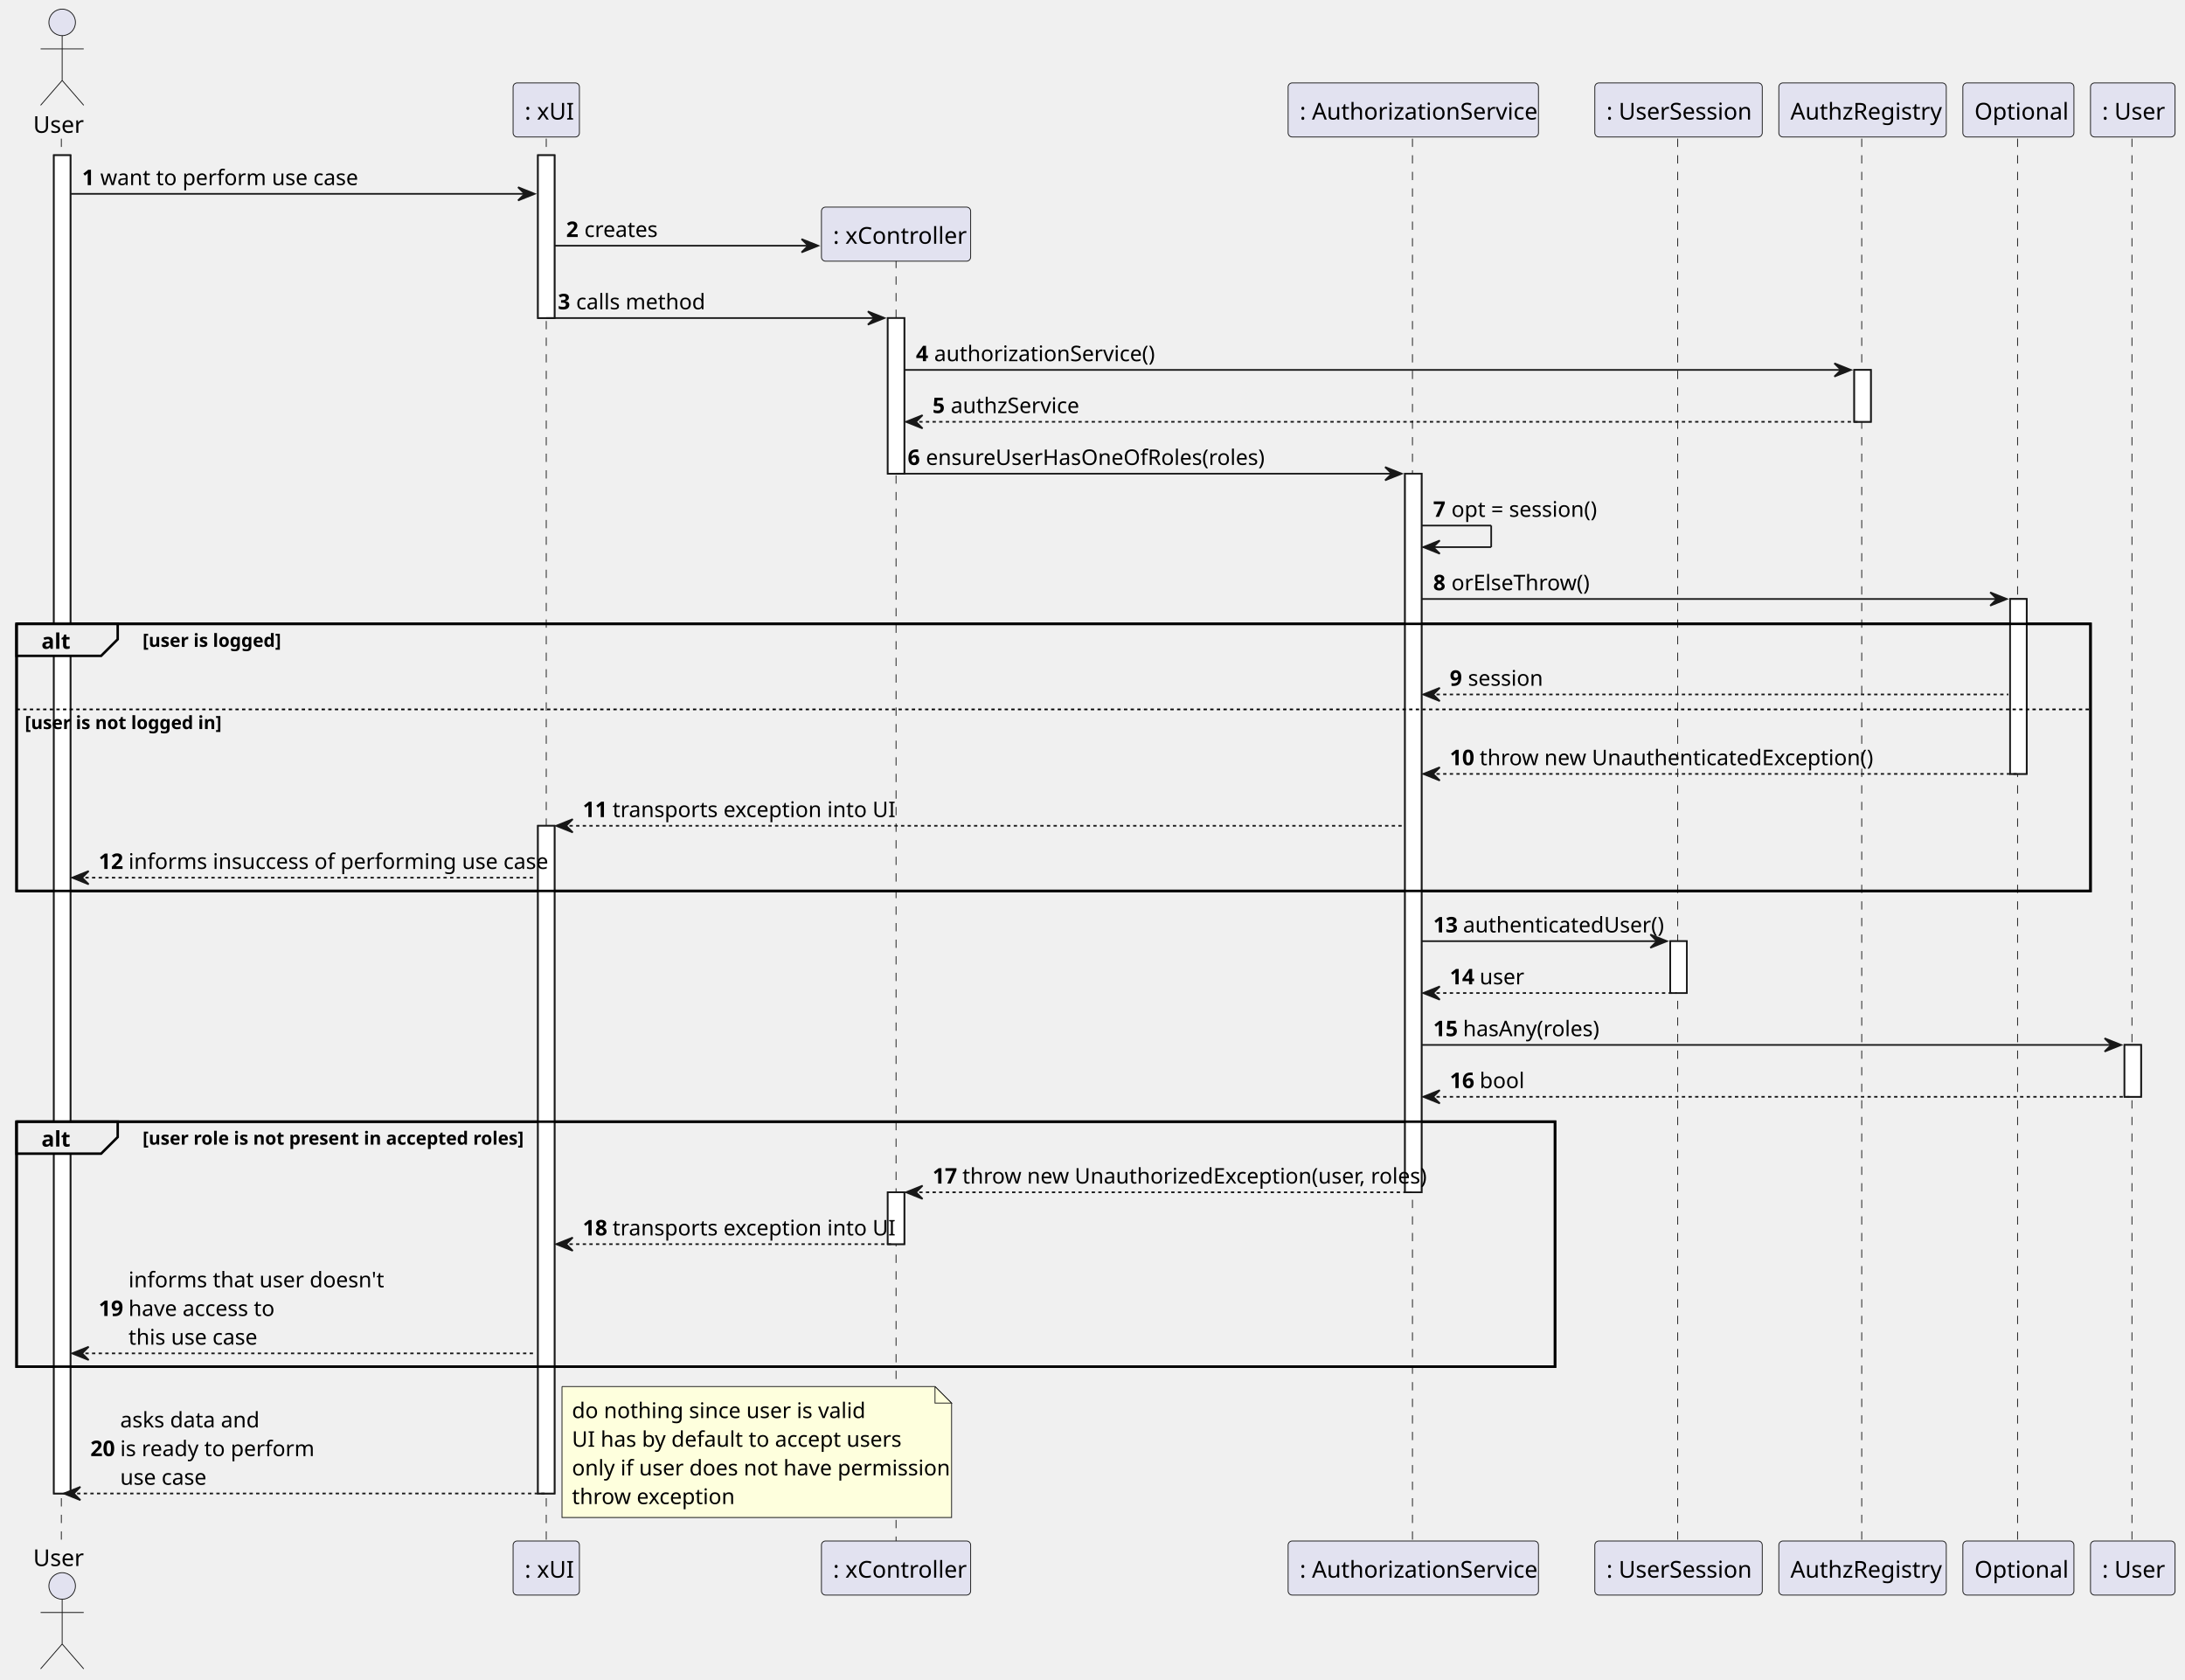
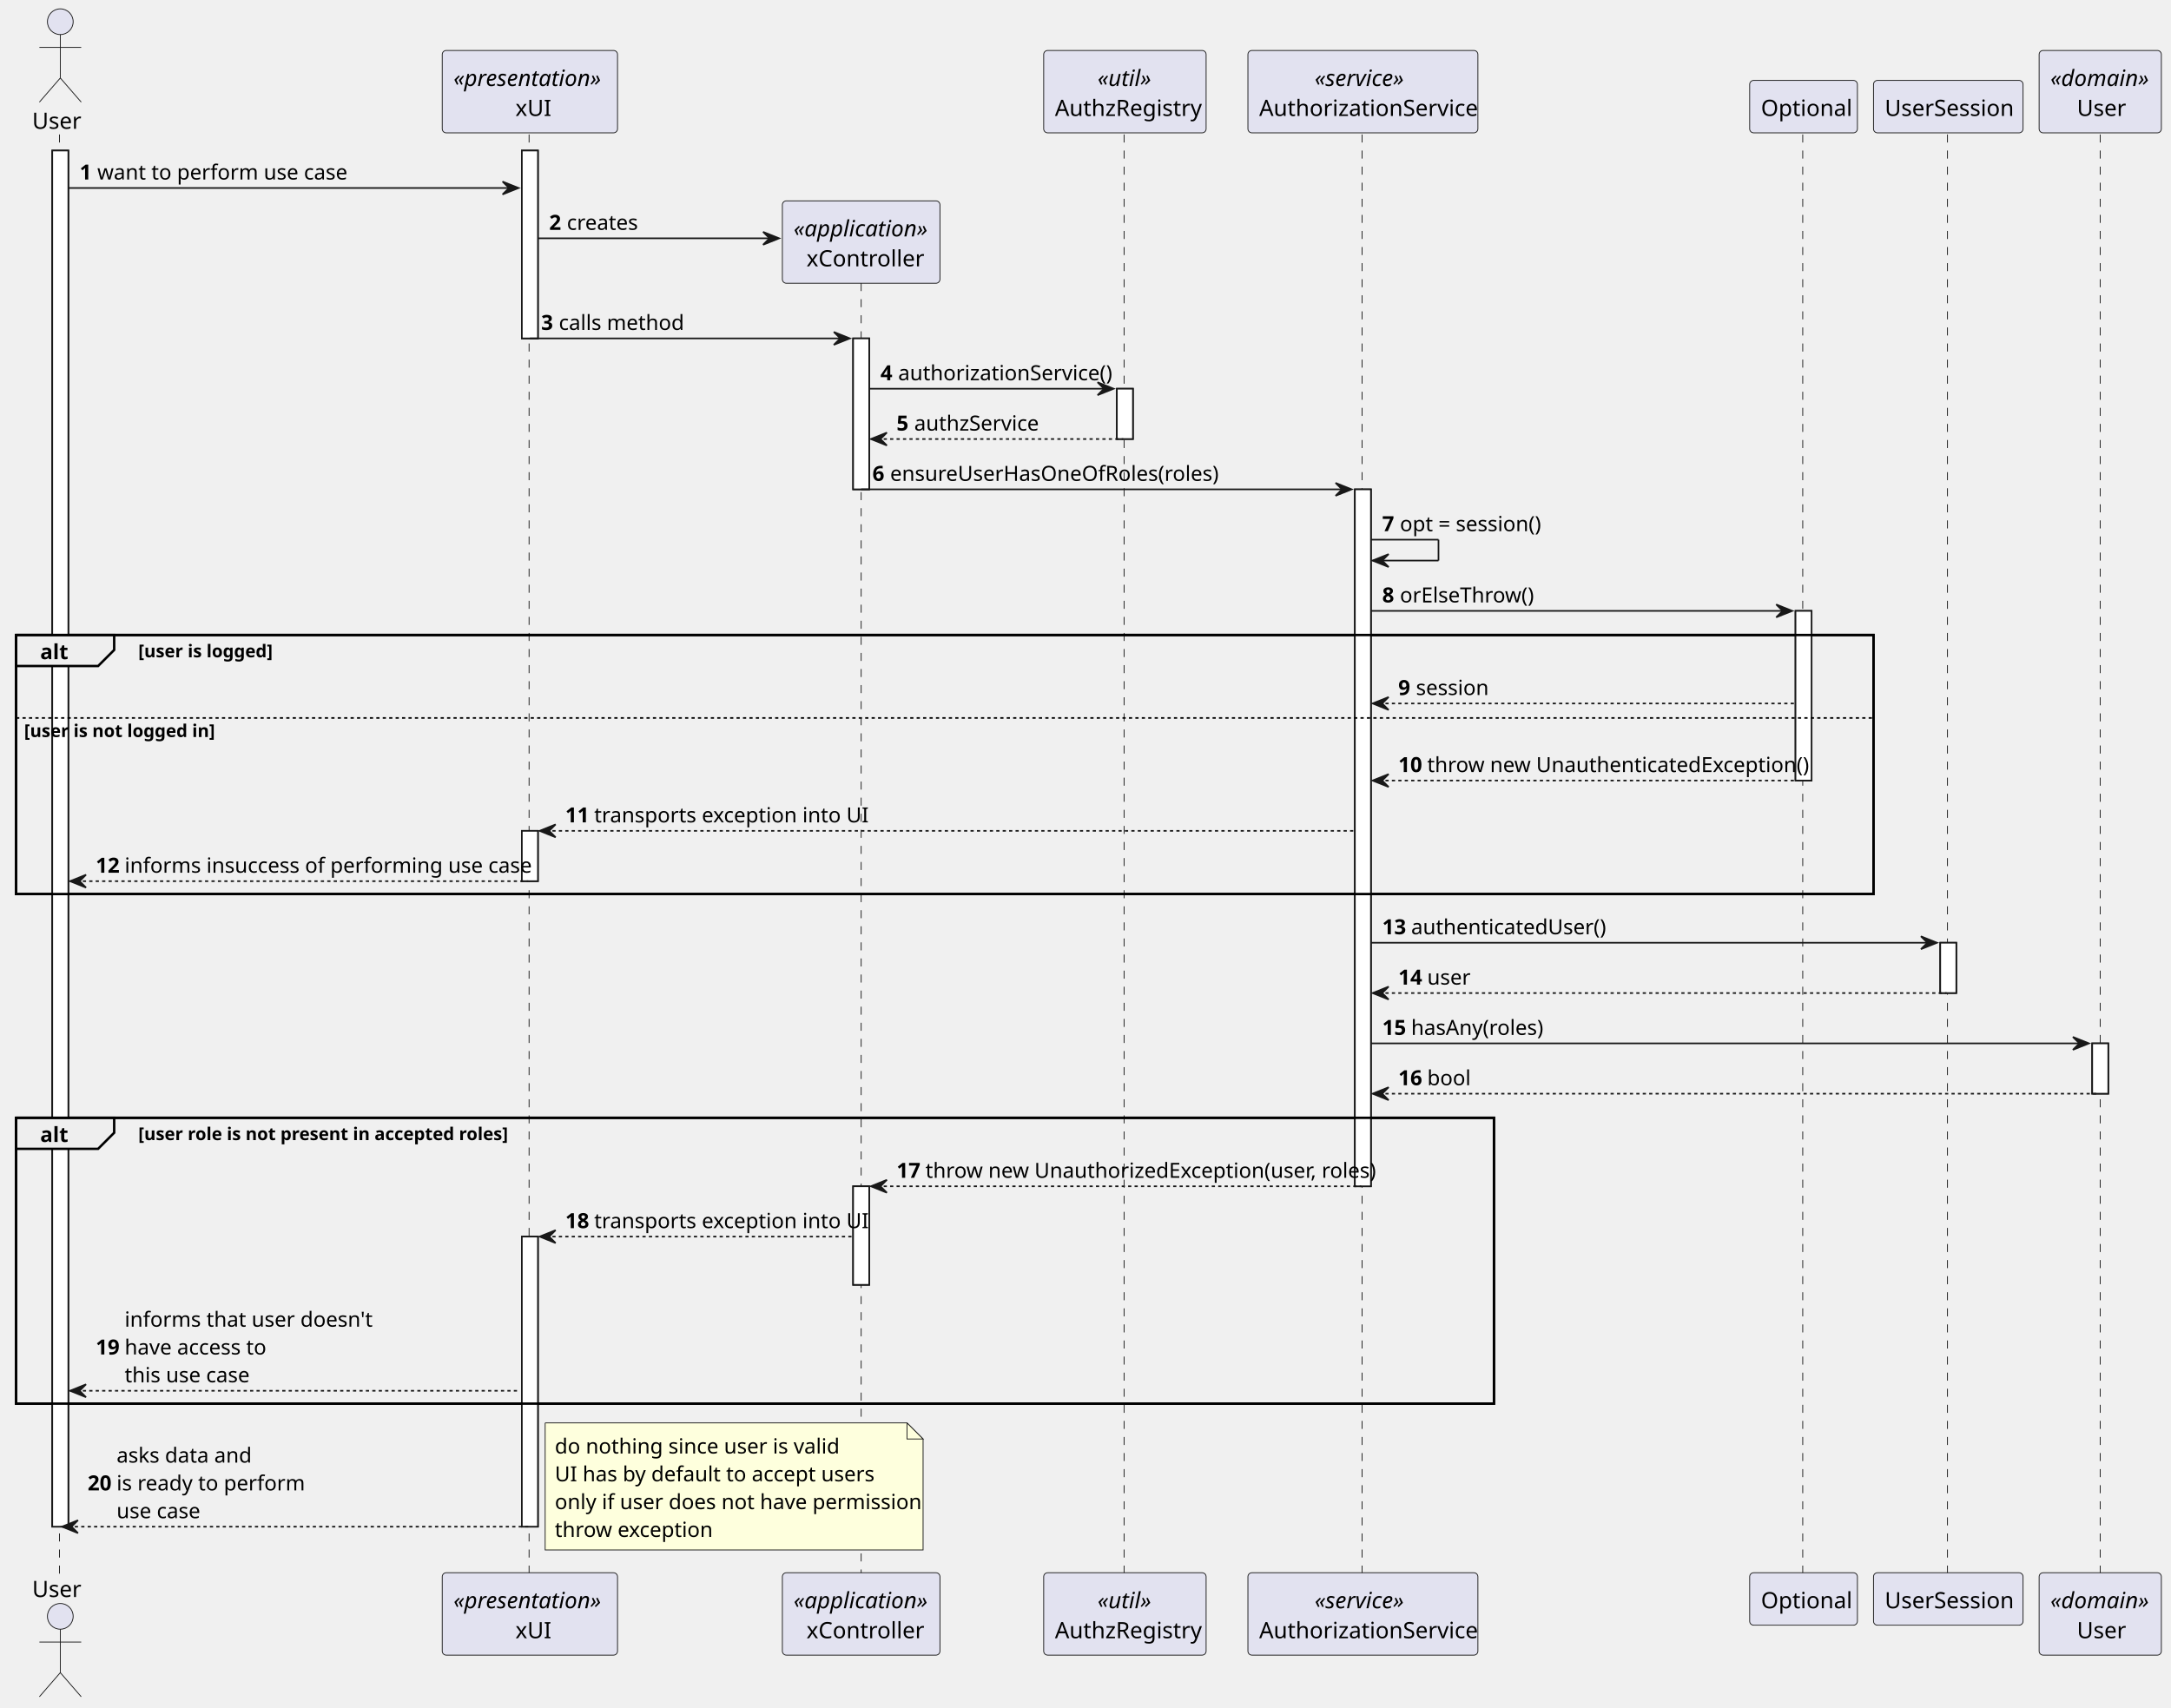
- <svg xmlns="http://www.w3.org/2000/svg" contentStyleType="text/css" height="1013px" preserveAspectRatio="none" style="width:1318px;height:1013px;background:#FFFFFF;" version="1.1" viewBox="0 0 1318 1013" width="1318px" zoomAndPan="magnify">
+ <svg xmlns="http://www.w3.org/2000/svg" contentStyleType="text/css" height="1062px" preserveAspectRatio="none" style="width:1350px;height:1062px;background:#FFFFFF;" version="1.1" viewBox="0 0 1350 1062" width="1350px" zoomAndPan="magnify">
  <defs />
  <g>
-     <rect fill="#FFFFFF" height="807.173" style="stroke:#181818;stroke-width:1.0;" width="10" x="32.5" y="93.621" />
-     <rect fill="#FFFFFF" height="98.203" style="stroke:#181818;stroke-width:1.0;" width="10" x="324.5" y="93.621" />
-     <rect fill="#FFFFFF" height="402.72" style="stroke:#181818;stroke-width:1.0;" width="10" x="324.5" y="498.074" />
-     <rect fill="#FFFFFF" height="93.873" style="stroke:#181818;stroke-width:1.0;" width="10" x="535.5" y="191.824" />
-     <rect fill="#FFFFFF" height="31.291" style="stroke:#181818;stroke-width:1.0;" width="10" x="535.5" y="719.111" />
-     <rect fill="#FFFFFF" height="433.414" style="stroke:#181818;stroke-width:1.0;" width="10" x="847.5" y="285.697" />
-     <rect fill="#FFFFFF" height="31.291" style="stroke:#181818;stroke-width:1.0;" width="10" x="1007.5" y="567.656" />
-     <rect fill="#FFFFFF" height="31.291" style="stroke:#181818;stroke-width:1.0;" width="10" x="1118.5" y="223.115" />
-     <rect fill="#FFFFFF" height="105.504" style="stroke:#181818;stroke-width:1.0;" width="10" x="1212.5" y="361.279" />
-     <rect fill="#FFFFFF" height="31.291" style="stroke:#181818;stroke-width:1.0;" width="10" x="1281.5" y="630.238" />
-     <rect fill="none" height="161.086" style="stroke:#000000;stroke-width:1.5;" width="1251" x="10" y="376.279" />
-     <rect fill="none" height="147.746" style="stroke:#000000;stroke-width:1.5;" width="928" x="10" y="676.529" />
-     <line style="stroke:#181818;stroke-width:0.5;stroke-dasharray:5.0,5.0;" x1="37" x2="37" y1="83.621" y2="930.439" />
-     <line style="stroke:#181818;stroke-width:0.5;stroke-dasharray:5.0,5.0;" x1="329.5" x2="329.5" y1="83.621" y2="930.439" />
-     <line style="stroke:#181818;stroke-width:0.5;stroke-dasharray:5.0,5.0;" x1="540.5" x2="540.5" y1="156.723" y2="930.439" />
-     <line style="stroke:#181818;stroke-width:0.5;stroke-dasharray:5.0,5.0;" x1="852" x2="852" y1="83.621" y2="930.439" />
-     <line style="stroke:#181818;stroke-width:0.5;stroke-dasharray:5.0,5.0;" x1="1012" x2="1012" y1="83.621" y2="930.439" />
-     <line style="stroke:#181818;stroke-width:0.5;stroke-dasharray:5.0,5.0;" x1="1123" x2="1123" y1="83.621" y2="930.439" />
-     <line style="stroke:#181818;stroke-width:0.5;stroke-dasharray:5.0,5.0;" x1="1217" x2="1217" y1="83.621" y2="930.439" />
-     <line style="stroke:#181818;stroke-width:0.5;stroke-dasharray:5.0,5.0;" x1="1286" x2="1286" y1="83.621" y2="930.439" />
+     <rect fill="#FFFFFF" height="855.794" style="stroke:#181818;stroke-width:1.0;" width="10" x="32.5" y="93.621" />
+     <rect fill="#FFFFFF" height="116.824" style="stroke:#181818;stroke-width:1.0;" width="10" x="324.5" y="93.621" />
+     <rect fill="#FFFFFF" height="31.291" style="stroke:#181818;stroke-width:1.0;" width="10" x="324.5" y="516.695" />
+     <rect fill="#FFFFFF" height="180.392" style="stroke:#181818;stroke-width:1.0;" width="10" x="324.5" y="769.023" />
+     <rect fill="#FFFFFF" height="93.873" style="stroke:#181818;stroke-width:1.0;" width="10" x="530.5" y="210.445" />
+     <rect fill="#FFFFFF" height="61.291" style="stroke:#181818;stroke-width:1.0;" width="10" x="530.5" y="737.732" />
+     <rect fill="#FFFFFF" height="31.291" style="stroke:#181818;stroke-width:1.0;" width="10" x="694.5" y="241.736" />
+     <rect fill="#FFFFFF" height="433.414" style="stroke:#181818;stroke-width:1.0;" width="10" x="842.5" y="304.318" />
+     <rect fill="#FFFFFF" height="105.504" style="stroke:#181818;stroke-width:1.0;" width="10" x="1116.5" y="379.9" />
+     <rect fill="#FFFFFF" height="31.291" style="stroke:#181818;stroke-width:1.0;" width="10" x="1206.5" y="586.277" />
+     <rect fill="#FFFFFF" height="31.291" style="stroke:#181818;stroke-width:1.0;" width="10" x="1301" y="648.859" />
+     <rect fill="none" height="161.086" style="stroke:#000000;stroke-width:1.5;" width="1155" x="10" y="394.9" />
+     <rect fill="none" height="177.746" style="stroke:#000000;stroke-width:1.5;" width="919" x="10" y="695.15" />
+     <line style="stroke:#181818;stroke-width:0.5;stroke-dasharray:5.0,5.0;" x1="37" x2="37" y1="83.621" y2="979.061" />
+     <line style="stroke:#181818;stroke-width:0.5;stroke-dasharray:5.0,5.0;" x1="329" x2="329" y1="83.621" y2="979.061" />
+     <line style="stroke:#181818;stroke-width:0.5;stroke-dasharray:5.0,5.0;" x1="535.5" x2="535.5" y1="166.033" y2="979.061" />
+     <line style="stroke:#181818;stroke-width:0.5;stroke-dasharray:5.0,5.0;" x1="699" x2="699" y1="83.621" y2="979.061" />
+     <line style="stroke:#181818;stroke-width:0.5;stroke-dasharray:5.0,5.0;" x1="847" x2="847" y1="83.621" y2="979.061" />
+     <line style="stroke:#181818;stroke-width:0.5;stroke-dasharray:5.0,5.0;" x1="1121" x2="1121" y1="83.621" y2="979.061" />
+     <line style="stroke:#181818;stroke-width:0.5;stroke-dasharray:5.0,5.0;" x1="1211" x2="1211" y1="83.621" y2="979.061" />
+     <line style="stroke:#181818;stroke-width:0.5;stroke-dasharray:5.0,5.0;" x1="1306" x2="1306" y1="83.621" y2="979.061" />
    <text fill="#000000" font-family="sans-serif" font-size="14" lengthAdjust="spacing" textLength="29" x="20" y="80.107">User</text>
    <ellipse cx="37.5" cy="13.5" fill="#E2E2F0" rx="8" ry="8" style="stroke:#181818;stroke-width:0.5;" />
    <path d="M37.5,21.5 L37.5,48.5 M24.5,29.5 L50.5,29.5 M37.5,48.5 L24.5,63.5 M37.5,48.5 L50.5,63.5 " fill="none" style="stroke:#181818;stroke-width:0.5;" />
-     <text fill="#000000" font-family="sans-serif" font-size="14" lengthAdjust="spacing" textLength="29" x="20" y="944.547">User</text>
-     <ellipse cx="37.5" cy="956.561" fill="#E2E2F0" rx="8" ry="8" style="stroke:#181818;stroke-width:0.5;" />
-     <path d="M37.5,964.561 L37.5,991.561 M24.5,972.561 L50.5,972.561 M37.5,991.561 L24.5,1006.561 M37.5,991.561 L50.5,1006.561 " fill="none" style="stroke:#181818;stroke-width:0.5;" />
-     <rect fill="#E2E2F0" height="32.621" rx="2.5" ry="2.5" style="stroke:#181818;stroke-width:0.5;" width="40" x="309.5" y="50" />
-     <text fill="#000000" font-family="sans-serif" font-size="14" lengthAdjust="spacing" textLength="26" x="316.5" y="72.107">: xUI</text>
-     <rect fill="#E2E2F0" height="32.621" rx="2.5" ry="2.5" style="stroke:#181818;stroke-width:0.5;" width="40" x="309.5" y="929.439" />
-     <text fill="#000000" font-family="sans-serif" font-size="14" lengthAdjust="spacing" textLength="26" x="316.5" y="951.547">: xUI</text>
-     <rect fill="#E2E2F0" height="32.621" rx="2.5" ry="2.5" style="stroke:#181818;stroke-width:0.5;" width="90" x="495.5" y="929.439" />
-     <text fill="#000000" font-family="sans-serif" font-size="14" lengthAdjust="spacing" textLength="76" x="502.5" y="951.547">: xController</text>
-     <rect fill="#E2E2F0" height="32.621" rx="2.5" ry="2.5" style="stroke:#181818;stroke-width:0.5;" width="151" x="777" y="50" />
-     <text fill="#000000" font-family="sans-serif" font-size="14" lengthAdjust="spacing" textLength="137" x="784" y="72.107">: AuthorizationService</text>
-     <rect fill="#E2E2F0" height="32.621" rx="2.5" ry="2.5" style="stroke:#181818;stroke-width:0.5;" width="151" x="777" y="929.439" />
-     <text fill="#000000" font-family="sans-serif" font-size="14" lengthAdjust="spacing" textLength="137" x="784" y="951.547">: AuthorizationService</text>
-     <rect fill="#E2E2F0" height="32.621" rx="2.5" ry="2.5" style="stroke:#181818;stroke-width:0.5;" width="101" x="962" y="50" />
-     <text fill="#000000" font-family="sans-serif" font-size="14" lengthAdjust="spacing" textLength="87" x="969" y="72.107">: UserSession</text>
-     <rect fill="#E2E2F0" height="32.621" rx="2.5" ry="2.5" style="stroke:#181818;stroke-width:0.5;" width="101" x="962" y="929.439" />
-     <text fill="#000000" font-family="sans-serif" font-size="14" lengthAdjust="spacing" textLength="87" x="969" y="951.547">: UserSession</text>
-     <rect fill="#E2E2F0" height="32.621" rx="2.5" ry="2.5" style="stroke:#181818;stroke-width:0.5;" width="101" x="1073" y="50" />
-     <text fill="#000000" font-family="sans-serif" font-size="14" lengthAdjust="spacing" textLength="87" x="1080" y="72.107">AuthzRegistry</text>
-     <rect fill="#E2E2F0" height="32.621" rx="2.5" ry="2.5" style="stroke:#181818;stroke-width:0.5;" width="101" x="1073" y="929.439" />
-     <text fill="#000000" font-family="sans-serif" font-size="14" lengthAdjust="spacing" textLength="87" x="1080" y="951.547">AuthzRegistry</text>
-     <rect fill="#E2E2F0" height="32.621" rx="2.5" ry="2.5" style="stroke:#181818;stroke-width:0.5;" width="67" x="1184" y="50" />
-     <text fill="#000000" font-family="sans-serif" font-size="14" lengthAdjust="spacing" textLength="53" x="1191" y="72.107">Optional</text>
-     <rect fill="#E2E2F0" height="32.621" rx="2.5" ry="2.5" style="stroke:#181818;stroke-width:0.5;" width="67" x="1184" y="929.439" />
-     <text fill="#000000" font-family="sans-serif" font-size="14" lengthAdjust="spacing" textLength="53" x="1191" y="951.547">Optional</text>
-     <rect fill="#E2E2F0" height="32.621" rx="2.5" ry="2.5" style="stroke:#181818;stroke-width:0.5;" width="51" x="1261" y="50" />
-     <text fill="#000000" font-family="sans-serif" font-size="14" lengthAdjust="spacing" textLength="37" x="1268" y="72.107">: User</text>
-     <rect fill="#E2E2F0" height="32.621" rx="2.5" ry="2.5" style="stroke:#181818;stroke-width:0.5;" width="51" x="1261" y="929.439" />
-     <text fill="#000000" font-family="sans-serif" font-size="14" lengthAdjust="spacing" textLength="37" x="1268" y="951.547">: User</text>
-     <rect fill="#FFFFFF" height="807.173" style="stroke:#181818;stroke-width:1.0;" width="10" x="32.5" y="93.621" />
-     <rect fill="#FFFFFF" height="98.203" style="stroke:#181818;stroke-width:1.0;" width="10" x="324.5" y="93.621" />
-     <rect fill="#FFFFFF" height="402.72" style="stroke:#181818;stroke-width:1.0;" width="10" x="324.5" y="498.074" />
-     <rect fill="#FFFFFF" height="93.873" style="stroke:#181818;stroke-width:1.0;" width="10" x="535.5" y="191.824" />
-     <rect fill="#FFFFFF" height="31.291" style="stroke:#181818;stroke-width:1.0;" width="10" x="535.5" y="719.111" />
-     <rect fill="#FFFFFF" height="433.414" style="stroke:#181818;stroke-width:1.0;" width="10" x="847.5" y="285.697" />
-     <rect fill="#FFFFFF" height="31.291" style="stroke:#181818;stroke-width:1.0;" width="10" x="1007.5" y="567.656" />
-     <rect fill="#FFFFFF" height="31.291" style="stroke:#181818;stroke-width:1.0;" width="10" x="1118.5" y="223.115" />
-     <rect fill="#FFFFFF" height="105.504" style="stroke:#181818;stroke-width:1.0;" width="10" x="1212.5" y="361.279" />
-     <rect fill="#FFFFFF" height="31.291" style="stroke:#181818;stroke-width:1.0;" width="10" x="1281.5" y="630.238" />
+     <text fill="#000000" font-family="sans-serif" font-size="14" lengthAdjust="spacing" textLength="29" x="20" y="993.168">User</text>
+     <ellipse cx="37.5" cy="1005.182" fill="#E2E2F0" rx="8" ry="8" style="stroke:#181818;stroke-width:0.5;" />
+     <path d="M37.5,1013.182 L37.5,1040.182 M24.5,1021.182 L50.5,1021.182 M37.5,1040.182 L24.5,1055.182 M37.5,1040.182 L50.5,1055.182 " fill="none" style="stroke:#181818;stroke-width:0.5;" />
+     <rect fill="#E2E2F0" height="51.242" rx="2.5" ry="2.5" style="stroke:#181818;stroke-width:0.5;" width="109" x="275" y="31.379" />
+     <text fill="#000000" font-family="sans-serif" font-size="14" font-style="italic" lengthAdjust="spacing" textLength="95" x="282" y="53.486">«presentation»</text>
+     <text fill="#000000" font-family="sans-serif" font-size="14" lengthAdjust="spacing" textLength="18" x="320.5" y="72.107">xUI</text>
+     <rect fill="#E2E2F0" height="51.242" rx="2.5" ry="2.5" style="stroke:#181818;stroke-width:0.5;" width="109" x="275" y="978.061" />
+     <text fill="#000000" font-family="sans-serif" font-size="14" font-style="italic" lengthAdjust="spacing" textLength="95" x="282" y="1000.168">«presentation»</text>
+     <text fill="#000000" font-family="sans-serif" font-size="14" lengthAdjust="spacing" textLength="18" x="320.5" y="1018.789">xUI</text>
+     <rect fill="#E2E2F0" height="51.242" rx="2.5" ry="2.5" style="stroke:#181818;stroke-width:0.5;" width="98" x="486.5" y="978.061" />
+     <text fill="#000000" font-family="sans-serif" font-size="14" font-style="italic" lengthAdjust="spacing" textLength="84" x="493.5" y="1000.168">«application»</text>
+     <text fill="#000000" font-family="sans-serif" font-size="14" lengthAdjust="spacing" textLength="68" x="501.5" y="1018.789">xController</text>
+     <rect fill="#E2E2F0" height="51.242" rx="2.5" ry="2.5" style="stroke:#181818;stroke-width:0.5;" width="101" x="649" y="31.379" />
+     <text fill="#000000" font-family="sans-serif" font-size="14" font-style="italic" lengthAdjust="spacing" textLength="34" x="682.5" y="53.486">«util»</text>
+     <text fill="#000000" font-family="sans-serif" font-size="14" lengthAdjust="spacing" textLength="87" x="656" y="72.107">AuthzRegistry</text>
+     <rect fill="#E2E2F0" height="51.242" rx="2.5" ry="2.5" style="stroke:#181818;stroke-width:0.5;" width="101" x="649" y="978.061" />
+     <text fill="#000000" font-family="sans-serif" font-size="14" font-style="italic" lengthAdjust="spacing" textLength="34" x="682.5" y="1000.168">«util»</text>
+     <text fill="#000000" font-family="sans-serif" font-size="14" lengthAdjust="spacing" textLength="87" x="656" y="1018.789">AuthzRegistry</text>
+     <rect fill="#E2E2F0" height="51.242" rx="2.5" ry="2.5" style="stroke:#181818;stroke-width:0.5;" width="143" x="776" y="31.379" />
+     <text fill="#000000" font-family="sans-serif" font-size="14" font-style="italic" lengthAdjust="spacing" textLength="60" x="817.5" y="53.486">«service»</text>
+     <text fill="#000000" font-family="sans-serif" font-size="14" lengthAdjust="spacing" textLength="129" x="783" y="72.107">AuthorizationService</text>
+     <rect fill="#E2E2F0" height="51.242" rx="2.5" ry="2.5" style="stroke:#181818;stroke-width:0.5;" width="143" x="776" y="978.061" />
+     <text fill="#000000" font-family="sans-serif" font-size="14" font-style="italic" lengthAdjust="spacing" textLength="60" x="817.5" y="1000.168">«service»</text>
+     <text fill="#000000" font-family="sans-serif" font-size="14" lengthAdjust="spacing" textLength="129" x="783" y="1018.789">AuthorizationService</text>
+     <rect fill="#E2E2F0" height="32.621" rx="2.5" ry="2.5" style="stroke:#181818;stroke-width:0.5;" width="67" x="1088" y="50" />
+     <text fill="#000000" font-family="sans-serif" font-size="14" lengthAdjust="spacing" textLength="53" x="1095" y="72.107">Optional</text>
+     <rect fill="#E2E2F0" height="32.621" rx="2.5" ry="2.5" style="stroke:#181818;stroke-width:0.5;" width="67" x="1088" y="978.061" />
+     <text fill="#000000" font-family="sans-serif" font-size="14" lengthAdjust="spacing" textLength="53" x="1095" y="1000.168">Optional</text>
+     <rect fill="#E2E2F0" height="32.621" rx="2.5" ry="2.5" style="stroke:#181818;stroke-width:0.5;" width="93" x="1165" y="50" />
+     <text fill="#000000" font-family="sans-serif" font-size="14" lengthAdjust="spacing" textLength="79" x="1172" y="72.107">UserSession</text>
+     <rect fill="#E2E2F0" height="32.621" rx="2.5" ry="2.5" style="stroke:#181818;stroke-width:0.5;" width="93" x="1165" y="978.061" />
+     <text fill="#000000" font-family="sans-serif" font-size="14" lengthAdjust="spacing" textLength="79" x="1172" y="1000.168">UserSession</text>
+     <rect fill="#E2E2F0" height="51.242" rx="2.5" ry="2.5" style="stroke:#181818;stroke-width:0.5;" width="76" x="1268" y="31.379" />
+     <text fill="#000000" font-family="sans-serif" font-size="14" font-style="italic" lengthAdjust="spacing" textLength="62" x="1275" y="53.486">«domain»</text>
+     <text fill="#000000" font-family="sans-serif" font-size="14" lengthAdjust="spacing" textLength="29" x="1291.5" y="72.107">User</text>
+     <rect fill="#E2E2F0" height="51.242" rx="2.5" ry="2.5" style="stroke:#181818;stroke-width:0.5;" width="76" x="1268" y="978.061" />
+     <text fill="#000000" font-family="sans-serif" font-size="14" font-style="italic" lengthAdjust="spacing" textLength="62" x="1275" y="1000.168">«domain»</text>
+     <text fill="#000000" font-family="sans-serif" font-size="14" lengthAdjust="spacing" textLength="29" x="1291.5" y="1018.789">User</text>
+     <rect fill="#FFFFFF" height="855.794" style="stroke:#181818;stroke-width:1.0;" width="10" x="32.5" y="93.621" />
+     <rect fill="#FFFFFF" height="116.824" style="stroke:#181818;stroke-width:1.0;" width="10" x="324.5" y="93.621" />
+     <rect fill="#FFFFFF" height="31.291" style="stroke:#181818;stroke-width:1.0;" width="10" x="324.5" y="516.695" />
+     <rect fill="#FFFFFF" height="180.392" style="stroke:#181818;stroke-width:1.0;" width="10" x="324.5" y="769.023" />
+     <rect fill="#FFFFFF" height="93.873" style="stroke:#181818;stroke-width:1.0;" width="10" x="530.5" y="210.445" />
+     <rect fill="#FFFFFF" height="61.291" style="stroke:#181818;stroke-width:1.0;" width="10" x="530.5" y="737.732" />
+     <rect fill="#FFFFFF" height="31.291" style="stroke:#181818;stroke-width:1.0;" width="10" x="694.5" y="241.736" />
+     <rect fill="#FFFFFF" height="433.414" style="stroke:#181818;stroke-width:1.0;" width="10" x="842.5" y="304.318" />
+     <rect fill="#FFFFFF" height="105.504" style="stroke:#181818;stroke-width:1.0;" width="10" x="1116.5" y="379.9" />
+     <rect fill="#FFFFFF" height="31.291" style="stroke:#181818;stroke-width:1.0;" width="10" x="1206.5" y="586.277" />
+     <rect fill="#FFFFFF" height="31.291" style="stroke:#181818;stroke-width:1.0;" width="10" x="1301" y="648.859" />
    <polygon fill="#181818" points="312.5,112.912,322.5,116.912,312.5,120.912,316.5,116.912" style="stroke:#181818;stroke-width:1.0;" />
    <line style="stroke:#181818;stroke-width:1.0;" x1="42.5" x2="318.5" y1="116.912" y2="116.912" />
    <text fill="#000000" font-family="sans-serif" font-size="13" font-weight="bold" lengthAdjust="spacing" textLength="7" x="49.5" y="111.649">1</text>
    <text fill="#000000" font-family="sans-serif" font-size="13" lengthAdjust="spacing" textLength="146" x="60.5" y="111.649">want to perform use case</text>
-     <polygon fill="#181818" points="483.5,144.203,493.5,148.203,483.5,152.203,487.5,148.203" style="stroke:#181818;stroke-width:1.0;" />
-     <line style="stroke:#181818;stroke-width:1.0;" x1="334.5" x2="489.5" y1="148.203" y2="148.203" />
+     <polygon fill="#181818" points="474.5,144.203,484.5,148.203,474.5,152.203,478.5,148.203" style="stroke:#181818;stroke-width:1.0;" />
+     <line style="stroke:#181818;stroke-width:1.0;" x1="334.5" x2="480.5" y1="148.203" y2="148.203" />
    <text fill="#000000" font-family="sans-serif" font-size="13" font-weight="bold" lengthAdjust="spacing" textLength="7" x="341.5" y="142.94">2</text>
    <text fill="#000000" font-family="sans-serif" font-size="13" lengthAdjust="spacing" textLength="43" x="352.5" y="142.94">creates</text>
-     <rect fill="#E2E2F0" height="32.621" rx="2.5" ry="2.5" style="stroke:#181818;stroke-width:0.5;" width="90" x="495.5" y="124.912" />
-     <text fill="#000000" font-family="sans-serif" font-size="14" lengthAdjust="spacing" textLength="76" x="502.5" y="147.019">: xController</text>
-     <polygon fill="#181818" points="523.5,187.824,533.5,191.824,523.5,195.824,527.5,191.824" style="stroke:#181818;stroke-width:1.0;" />
-     <line style="stroke:#181818;stroke-width:1.0;" x1="329.5" x2="529.5" y1="191.824" y2="191.824" />
-     <text fill="#000000" font-family="sans-serif" font-size="13" font-weight="bold" lengthAdjust="spacing" textLength="7" x="336.5" y="186.561">3</text>
-     <text fill="#000000" font-family="sans-serif" font-size="13" lengthAdjust="spacing" textLength="74" x="347.5" y="186.561">calls method</text>
-     <polygon fill="#181818" points="1106.5,219.115,1116.5,223.115,1106.5,227.115,1110.5,223.115" style="stroke:#181818;stroke-width:1.0;" />
-     <line style="stroke:#181818;stroke-width:1.0;" x1="545.5" x2="1112.5" y1="223.115" y2="223.115" />
-     <text fill="#000000" font-family="sans-serif" font-size="13" font-weight="bold" lengthAdjust="spacing" textLength="7" x="552.5" y="217.852">4</text>
-     <text fill="#000000" font-family="sans-serif" font-size="13" lengthAdjust="spacing" textLength="124" x="563.5" y="217.852">authorizationService()</text>
-     <polygon fill="#181818" points="556.5,250.406,546.5,254.406,556.5,258.406,552.5,254.406" style="stroke:#181818;stroke-width:1.0;" />
-     <line style="stroke:#181818;stroke-width:1.0;stroke-dasharray:2.0,2.0;" x1="550.5" x2="1122.5" y1="254.406" y2="254.406" />
-     <text fill="#000000" font-family="sans-serif" font-size="13" font-weight="bold" lengthAdjust="spacing" textLength="7" x="562.5" y="249.144">5</text>
-     <text fill="#000000" font-family="sans-serif" font-size="13" lengthAdjust="spacing" textLength="74" x="573.5" y="249.144">authzService</text>
-     <polygon fill="#181818" points="835.5,281.697,845.5,285.697,835.5,289.697,839.5,285.697" style="stroke:#181818;stroke-width:1.0;" />
-     <line style="stroke:#181818;stroke-width:1.0;" x1="540.5" x2="841.5" y1="285.697" y2="285.697" />
-     <text fill="#000000" font-family="sans-serif" font-size="13" font-weight="bold" lengthAdjust="spacing" textLength="7" x="547.5" y="280.435">6</text>
-     <text fill="#000000" font-family="sans-serif" font-size="13" lengthAdjust="spacing" textLength="195" x="558.5" y="280.435">ensureUserHasOneOfRoles(roles)</text>
-     <line style="stroke:#181818;stroke-width:1.0;" x1="857.5" x2="899.5" y1="316.988" y2="316.988" />
-     <line style="stroke:#181818;stroke-width:1.0;" x1="899.5" x2="899.5" y1="316.988" y2="329.988" />
-     <line style="stroke:#181818;stroke-width:1.0;" x1="858.5" x2="899.5" y1="329.988" y2="329.988" />
-     <polygon fill="#181818" points="868.5,325.988,858.5,329.988,868.5,333.988,864.5,329.988" style="stroke:#181818;stroke-width:1.0;" />
-     <text fill="#000000" font-family="sans-serif" font-size="13" font-weight="bold" lengthAdjust="spacing" textLength="7" x="864.5" y="311.726">7</text>
-     <text fill="#000000" font-family="sans-serif" font-size="13" lengthAdjust="spacing" textLength="87" x="875.5" y="311.726">opt = session()</text>
-     <polygon fill="#181818" points="1200.5,357.279,1210.5,361.279,1200.5,365.279,1204.5,361.279" style="stroke:#181818;stroke-width:1.0;" />
-     <line style="stroke:#181818;stroke-width:1.0;" x1="857.5" x2="1206.5" y1="361.279" y2="361.279" />
-     <text fill="#000000" font-family="sans-serif" font-size="13" font-weight="bold" lengthAdjust="spacing" textLength="7" x="864.5" y="356.017">8</text>
-     <text fill="#000000" font-family="sans-serif" font-size="13" lengthAdjust="spacing" textLength="79" x="875.5" y="356.017">orElseThrow()</text>
-     <path d="M10,376.279 L71,376.279 L71,385.57 L61,395.57 L10,395.57 L10,376.279 " fill="#EEEEEE" style="stroke:#000000;stroke-width:1.5;" />
-     <rect fill="none" height="161.086" style="stroke:#000000;stroke-width:1.5;" width="1251" x="10" y="376.279" />
-     <text fill="#000000" font-family="sans-serif" font-size="13" font-weight="bold" lengthAdjust="spacing" textLength="16" x="25" y="391.308">alt</text>
-     <text fill="#000000" font-family="sans-serif" font-size="11" font-weight="bold" lengthAdjust="spacing" textLength="88" x="86" y="390.149">[user is logged]</text>
-     <polygon fill="#181818" points="868.5,414.861,858.5,418.861,868.5,422.861,864.5,418.861" style="stroke:#181818;stroke-width:1.0;" />
-     <line style="stroke:#181818;stroke-width:1.0;stroke-dasharray:2.0,2.0;" x1="862.5" x2="1211.5" y1="418.861" y2="418.861" />
-     <text fill="#000000" font-family="sans-serif" font-size="13" font-weight="bold" lengthAdjust="spacing" textLength="7" x="874.5" y="413.599">9</text>
-     <text fill="#000000" font-family="sans-serif" font-size="13" lengthAdjust="spacing" textLength="45" x="885.5" y="413.599">session</text>
-     <line style="stroke:#000000;stroke-width:1.0;stroke-dasharray:2.0,2.0;" x1="10" x2="1261" y1="427.861" y2="427.861" />
-     <text fill="#000000" font-family="sans-serif" font-size="11" font-weight="bold" lengthAdjust="spacing" textLength="122" x="15" y="439.731">[user is not logged in]</text>
-     <polygon fill="#181818" points="868.5,462.783,858.5,466.783,868.5,470.783,864.5,466.783" style="stroke:#181818;stroke-width:1.0;" />
-     <line style="stroke:#181818;stroke-width:1.0;stroke-dasharray:2.0,2.0;" x1="862.5" x2="1216.5" y1="466.783" y2="466.783" />
-     <text fill="#000000" font-family="sans-serif" font-size="13" font-weight="bold" lengthAdjust="spacing" textLength="14" x="874.5" y="461.521">10</text>
-     <text fill="#000000" font-family="sans-serif" font-size="13" lengthAdjust="spacing" textLength="222" x="892.5" y="461.521">throw new UnauthenticatedException()</text>
-     <polygon fill="#181818" points="345.5,494.074,335.5,498.074,345.5,502.074,341.5,498.074" style="stroke:#181818;stroke-width:1.0;" />
-     <line style="stroke:#181818;stroke-width:1.0;stroke-dasharray:2.0,2.0;" x1="339.5" x2="846.5" y1="498.074" y2="498.074" />
-     <text fill="#000000" font-family="sans-serif" font-size="13" font-weight="bold" lengthAdjust="spacing" textLength="14" x="351.5" y="492.812">11</text>
-     <text fill="#000000" font-family="sans-serif" font-size="13" lengthAdjust="spacing" textLength="159" x="369.5" y="492.812">transports exception into UI</text>
-     <polygon fill="#181818" points="53.5,525.365,43.5,529.365,53.5,533.365,49.5,529.365" style="stroke:#181818;stroke-width:1.0;" />
-     <line style="stroke:#181818;stroke-width:1.0;stroke-dasharray:2.0,2.0;" x1="47.5" x2="323.5" y1="529.365" y2="529.365" />
-     <text fill="#000000" font-family="sans-serif" font-size="13" font-weight="bold" lengthAdjust="spacing" textLength="14" x="59.5" y="524.102">12</text>
-     <text fill="#000000" font-family="sans-serif" font-size="13" lengthAdjust="spacing" textLength="240" x="77.5" y="524.102">informs insuccess of performing use case</text>
-     <polygon fill="#181818" points="995.5,563.656,1005.5,567.656,995.5,571.656,999.5,567.656" style="stroke:#181818;stroke-width:1.0;" />
-     <line style="stroke:#181818;stroke-width:1.0;" x1="857.5" x2="1001.5" y1="567.656" y2="567.656" />
-     <text fill="#000000" font-family="sans-serif" font-size="13" font-weight="bold" lengthAdjust="spacing" textLength="14" x="864.5" y="562.394">13</text>
-     <text fill="#000000" font-family="sans-serif" font-size="13" lengthAdjust="spacing" textLength="113" x="882.5" y="562.394">authenticatedUser()</text>
-     <polygon fill="#181818" points="868.5,594.947,858.5,598.947,868.5,602.947,864.5,598.947" style="stroke:#181818;stroke-width:1.0;" />
-     <line style="stroke:#181818;stroke-width:1.0;stroke-dasharray:2.0,2.0;" x1="862.5" x2="1011.5" y1="598.947" y2="598.947" />
-     <text fill="#000000" font-family="sans-serif" font-size="13" font-weight="bold" lengthAdjust="spacing" textLength="14" x="874.5" y="593.685">14</text>
-     <text fill="#000000" font-family="sans-serif" font-size="13" lengthAdjust="spacing" textLength="25" x="892.5" y="593.685">user</text>
-     <polygon fill="#181818" points="1269.5,626.238,1279.5,630.238,1269.5,634.238,1273.5,630.238" style="stroke:#181818;stroke-width:1.0;" />
-     <line style="stroke:#181818;stroke-width:1.0;" x1="857.5" x2="1275.5" y1="630.238" y2="630.238" />
-     <text fill="#000000" font-family="sans-serif" font-size="13" font-weight="bold" lengthAdjust="spacing" textLength="14" x="864.5" y="624.976">15</text>
-     <text fill="#000000" font-family="sans-serif" font-size="13" lengthAdjust="spacing" textLength="80" x="882.5" y="624.976">hasAny(roles)</text>
-     <polygon fill="#181818" points="868.5,657.529,858.5,661.529,868.5,665.529,864.5,661.529" style="stroke:#181818;stroke-width:1.0;" />
-     <line style="stroke:#181818;stroke-width:1.0;stroke-dasharray:2.0,2.0;" x1="862.5" x2="1285.5" y1="661.529" y2="661.529" />
-     <text fill="#000000" font-family="sans-serif" font-size="13" font-weight="bold" lengthAdjust="spacing" textLength="14" x="874.5" y="656.267">16</text>
-     <text fill="#000000" font-family="sans-serif" font-size="13" lengthAdjust="spacing" textLength="24" x="892.5" y="656.267">bool</text>
-     <path d="M10,676.529 L71,676.529 L71,685.82 L61,695.82 L10,695.82 L10,676.529 " fill="#EEEEEE" style="stroke:#000000;stroke-width:1.5;" />
-     <rect fill="none" height="147.746" style="stroke:#000000;stroke-width:1.5;" width="928" x="10" y="676.529" />
-     <text fill="#000000" font-family="sans-serif" font-size="13" font-weight="bold" lengthAdjust="spacing" textLength="16" x="25" y="691.558">alt</text>
-     <text fill="#000000" font-family="sans-serif" font-size="11" font-weight="bold" lengthAdjust="spacing" textLength="238" x="86" y="690.399">[user role is not present in accepted roles]</text>
-     <polygon fill="#181818" points="556.5,715.111,546.5,719.111,556.5,723.111,552.5,719.111" style="stroke:#181818;stroke-width:1.0;" />
-     <line style="stroke:#181818;stroke-width:1.0;stroke-dasharray:2.0,2.0;" x1="550.5" x2="851.5" y1="719.111" y2="719.111" />
-     <text fill="#000000" font-family="sans-serif" font-size="13" font-weight="bold" lengthAdjust="spacing" textLength="14" x="562.5" y="713.849">17</text>
-     <text fill="#000000" font-family="sans-serif" font-size="13" lengthAdjust="spacing" textLength="265" x="580.5" y="713.849">throw new UnauthorizedException(user, roles)</text>
-     <polygon fill="#181818" points="345.5,746.402,335.5,750.402,345.5,754.402,341.5,750.402" style="stroke:#181818;stroke-width:1.0;" />
-     <line style="stroke:#181818;stroke-width:1.0;stroke-dasharray:2.0,2.0;" x1="339.5" x2="539.5" y1="750.402" y2="750.402" />
-     <text fill="#000000" font-family="sans-serif" font-size="13" font-weight="bold" lengthAdjust="spacing" textLength="14" x="351.5" y="745.14">18</text>
-     <text fill="#000000" font-family="sans-serif" font-size="13" lengthAdjust="spacing" textLength="159" x="369.5" y="745.14">transports exception into UI</text>
-     <polygon fill="#181818" points="53.5,812.275,43.5,816.275,53.5,820.275,49.5,816.275" style="stroke:#181818;stroke-width:1.0;" />
-     <line style="stroke:#181818;stroke-width:1.0;stroke-dasharray:2.0,2.0;" x1="47.5" x2="323.5" y1="816.275" y2="816.275" />
-     <text fill="#000000" font-family="sans-serif" font-size="13" font-weight="bold" lengthAdjust="spacing" textLength="14" x="59.5" y="793.722">19</text>
-     <text fill="#000000" font-family="sans-serif" font-size="13" lengthAdjust="spacing" textLength="142" x="77.5" y="776.431">informs that user doesn't</text>
-     <text fill="#000000" font-family="sans-serif" font-size="13" lengthAdjust="spacing" textLength="87" x="77.5" y="793.722">have access to</text>
-     <text fill="#000000" font-family="sans-serif" font-size="13" lengthAdjust="spacing" textLength="78" x="77.5" y="811.013">this use case</text>
-     <polygon fill="#181818" points="48.5,896.794,38.5,900.794,48.5,904.794,44.5,900.794" style="stroke:#181818;stroke-width:1.0;" />
-     <line style="stroke:#181818;stroke-width:1.0;stroke-dasharray:2.0,2.0;" x1="42.5" x2="328.5" y1="900.794" y2="900.794" />
-     <text fill="#000000" font-family="sans-serif" font-size="13" font-weight="bold" lengthAdjust="spacing" textLength="14" x="54.5" y="878.24">20</text>
-     <text fill="#000000" font-family="sans-serif" font-size="13" lengthAdjust="spacing" textLength="82" x="72.5" y="860.949">asks data and</text>
-     <text fill="#000000" font-family="sans-serif" font-size="13" lengthAdjust="spacing" textLength="108" x="72.5" y="878.24">is ready to perform</text>
-     <text fill="#000000" font-family="sans-serif" font-size="13" lengthAdjust="spacing" textLength="53" x="72.5" y="895.531">use case</text>
-     <path d="M339,836.275 L339,915.275 L574,915.275 L574,846.275 L564,836.275 L339,836.275 " fill="#FEFFDD" style="stroke:#181818;stroke-width:0.5;" />
-     <path d="M564,836.275 L564,846.275 L574,846.275 L564,836.275 " fill="#FEFFDD" style="stroke:#181818;stroke-width:0.5;" />
-     <text fill="#000000" font-family="sans-serif" font-size="13" lengthAdjust="spacing" textLength="167" x="345" y="855.304">do nothing since user is valid</text>
-     <text fill="#000000" font-family="sans-serif" font-size="13" lengthAdjust="spacing" textLength="191" x="345" y="872.595">UI has by default to accept users</text>
-     <text fill="#000000" font-family="sans-serif" font-size="13" lengthAdjust="spacing" textLength="214" x="345" y="889.886">only if user does not have permission</text>
-     <text fill="#000000" font-family="sans-serif" font-size="13" lengthAdjust="spacing" textLength="91" x="345" y="907.177">throw exception</text>
+     <rect fill="#E2E2F0" height="51.242" rx="2.5" ry="2.5" style="stroke:#181818;stroke-width:0.5;" width="98" x="486.5" y="124.912" />
+     <text fill="#000000" font-family="sans-serif" font-size="14" font-style="italic" lengthAdjust="spacing" textLength="84" x="493.5" y="147.019">«application»</text>
+     <text fill="#000000" font-family="sans-serif" font-size="14" lengthAdjust="spacing" textLength="68" x="501.5" y="165.641">xController</text>
+     <polygon fill="#181818" points="518.5,206.445,528.5,210.445,518.5,214.445,522.5,210.445" style="stroke:#181818;stroke-width:1.0;" />
+     <line style="stroke:#181818;stroke-width:1.0;" x1="329.5" x2="524.5" y1="210.445" y2="210.445" />
+     <text fill="#000000" font-family="sans-serif" font-size="13" font-weight="bold" lengthAdjust="spacing" textLength="7" x="336.5" y="205.183">3</text>
+     <text fill="#000000" font-family="sans-serif" font-size="13" lengthAdjust="spacing" textLength="74" x="347.5" y="205.183">calls method</text>
+     <polygon fill="#181818" points="682.5,237.736,692.5,241.736,682.5,245.736,686.5,241.736" style="stroke:#181818;stroke-width:1.0;" />
+     <line style="stroke:#181818;stroke-width:1.0;" x1="540.5" x2="688.5" y1="241.736" y2="241.736" />
+     <text fill="#000000" font-family="sans-serif" font-size="13" font-weight="bold" lengthAdjust="spacing" textLength="7" x="547.5" y="236.474">4</text>
+     <text fill="#000000" font-family="sans-serif" font-size="13" lengthAdjust="spacing" textLength="124" x="558.5" y="236.474">authorizationService()</text>
+     <polygon fill="#181818" points="551.5,269.027,541.5,273.027,551.5,277.027,547.5,273.027" style="stroke:#181818;stroke-width:1.0;" />
+     <line style="stroke:#181818;stroke-width:1.0;stroke-dasharray:2.0,2.0;" x1="545.5" x2="698.5" y1="273.027" y2="273.027" />
+     <text fill="#000000" font-family="sans-serif" font-size="13" font-weight="bold" lengthAdjust="spacing" textLength="7" x="557.5" y="267.765">5</text>
+     <text fill="#000000" font-family="sans-serif" font-size="13" lengthAdjust="spacing" textLength="74" x="568.5" y="267.765">authzService</text>
+     <polygon fill="#181818" points="830.5,300.318,840.5,304.318,830.5,308.318,834.5,304.318" style="stroke:#181818;stroke-width:1.0;" />
+     <line style="stroke:#181818;stroke-width:1.0;" x1="535.5" x2="836.5" y1="304.318" y2="304.318" />
+     <text fill="#000000" font-family="sans-serif" font-size="13" font-weight="bold" lengthAdjust="spacing" textLength="7" x="542.5" y="299.056">6</text>
+     <text fill="#000000" font-family="sans-serif" font-size="13" lengthAdjust="spacing" textLength="195" x="553.5" y="299.056">ensureUserHasOneOfRoles(roles)</text>
+     <line style="stroke:#181818;stroke-width:1.0;" x1="852.5" x2="894.5" y1="335.609" y2="335.609" />
+     <line style="stroke:#181818;stroke-width:1.0;" x1="894.5" x2="894.5" y1="335.609" y2="348.609" />
+     <line style="stroke:#181818;stroke-width:1.0;" x1="853.5" x2="894.5" y1="348.609" y2="348.609" />
+     <polygon fill="#181818" points="863.5,344.609,853.5,348.609,863.5,352.609,859.5,348.609" style="stroke:#181818;stroke-width:1.0;" />
+     <text fill="#000000" font-family="sans-serif" font-size="13" font-weight="bold" lengthAdjust="spacing" textLength="7" x="859.5" y="330.347">7</text>
+     <text fill="#000000" font-family="sans-serif" font-size="13" lengthAdjust="spacing" textLength="87" x="870.5" y="330.347">opt = session()</text>
+     <polygon fill="#181818" points="1104.5,375.9,1114.5,379.9,1104.5,383.9,1108.5,379.9" style="stroke:#181818;stroke-width:1.0;" />
+     <line style="stroke:#181818;stroke-width:1.0;" x1="852.5" x2="1110.5" y1="379.9" y2="379.9" />
+     <text fill="#000000" font-family="sans-serif" font-size="13" font-weight="bold" lengthAdjust="spacing" textLength="7" x="859.5" y="374.638">8</text>
+     <text fill="#000000" font-family="sans-serif" font-size="13" lengthAdjust="spacing" textLength="79" x="870.5" y="374.638">orElseThrow()</text>
+     <path d="M10,394.9 L71,394.9 L71,404.191 L61,414.191 L10,414.191 L10,394.9 " fill="#EEEEEE" style="stroke:#000000;stroke-width:1.5;" />
+     <rect fill="none" height="161.086" style="stroke:#000000;stroke-width:1.5;" width="1155" x="10" y="394.9" />
+     <text fill="#000000" font-family="sans-serif" font-size="13" font-weight="bold" lengthAdjust="spacing" textLength="16" x="25" y="409.929">alt</text>
+     <text fill="#000000" font-family="sans-serif" font-size="11" font-weight="bold" lengthAdjust="spacing" textLength="88" x="86" y="408.771">[user is logged]</text>
+     <polygon fill="#181818" points="863.5,433.482,853.5,437.482,863.5,441.482,859.5,437.482" style="stroke:#181818;stroke-width:1.0;" />
+     <line style="stroke:#181818;stroke-width:1.0;stroke-dasharray:2.0,2.0;" x1="857.5" x2="1115.5" y1="437.482" y2="437.482" />
+     <text fill="#000000" font-family="sans-serif" font-size="13" font-weight="bold" lengthAdjust="spacing" textLength="7" x="869.5" y="432.22">9</text>
+     <text fill="#000000" font-family="sans-serif" font-size="13" lengthAdjust="spacing" textLength="45" x="880.5" y="432.22">session</text>
+     <line style="stroke:#000000;stroke-width:1.0;stroke-dasharray:2.0,2.0;" x1="10" x2="1165" y1="446.482" y2="446.482" />
+     <text fill="#000000" font-family="sans-serif" font-size="11" font-weight="bold" lengthAdjust="spacing" textLength="122" x="15" y="458.353">[user is not logged in]</text>
+     <polygon fill="#181818" points="863.5,481.404,853.5,485.404,863.5,489.404,859.5,485.404" style="stroke:#181818;stroke-width:1.0;" />
+     <line style="stroke:#181818;stroke-width:1.0;stroke-dasharray:2.0,2.0;" x1="857.5" x2="1120.5" y1="485.404" y2="485.404" />
+     <text fill="#000000" font-family="sans-serif" font-size="13" font-weight="bold" lengthAdjust="spacing" textLength="14" x="869.5" y="480.142">10</text>
+     <text fill="#000000" font-family="sans-serif" font-size="13" lengthAdjust="spacing" textLength="222" x="887.5" y="480.142">throw new UnauthenticatedException()</text>
+     <polygon fill="#181818" points="345.5,512.695,335.5,516.695,345.5,520.695,341.5,516.695" style="stroke:#181818;stroke-width:1.0;" />
+     <line style="stroke:#181818;stroke-width:1.0;stroke-dasharray:2.0,2.0;" x1="339.5" x2="841.5" y1="516.695" y2="516.695" />
+     <text fill="#000000" font-family="sans-serif" font-size="13" font-weight="bold" lengthAdjust="spacing" textLength="14" x="351.5" y="511.433">11</text>
+     <text fill="#000000" font-family="sans-serif" font-size="13" lengthAdjust="spacing" textLength="159" x="369.5" y="511.433">transports exception into UI</text>
+     <polygon fill="#181818" points="53.5,543.986,43.5,547.986,53.5,551.986,49.5,547.986" style="stroke:#181818;stroke-width:1.0;" />
+     <line style="stroke:#181818;stroke-width:1.0;stroke-dasharray:2.0,2.0;" x1="47.5" x2="328.5" y1="547.986" y2="547.986" />
+     <text fill="#000000" font-family="sans-serif" font-size="13" font-weight="bold" lengthAdjust="spacing" textLength="14" x="59.5" y="542.724">12</text>
+     <text fill="#000000" font-family="sans-serif" font-size="13" lengthAdjust="spacing" textLength="240" x="77.5" y="542.724">informs insuccess of performing use case</text>
+     <polygon fill="#181818" points="1194.5,582.277,1204.5,586.277,1194.5,590.277,1198.5,586.277" style="stroke:#181818;stroke-width:1.0;" />
+     <line style="stroke:#181818;stroke-width:1.0;" x1="852.5" x2="1200.5" y1="586.277" y2="586.277" />
+     <text fill="#000000" font-family="sans-serif" font-size="13" font-weight="bold" lengthAdjust="spacing" textLength="14" x="859.5" y="581.015">13</text>
+     <text fill="#000000" font-family="sans-serif" font-size="13" lengthAdjust="spacing" textLength="113" x="877.5" y="581.015">authenticatedUser()</text>
+     <polygon fill="#181818" points="863.5,613.568,853.5,617.568,863.5,621.568,859.5,617.568" style="stroke:#181818;stroke-width:1.0;" />
+     <line style="stroke:#181818;stroke-width:1.0;stroke-dasharray:2.0,2.0;" x1="857.5" x2="1210.5" y1="617.568" y2="617.568" />
+     <text fill="#000000" font-family="sans-serif" font-size="13" font-weight="bold" lengthAdjust="spacing" textLength="14" x="869.5" y="612.306">14</text>
+     <text fill="#000000" font-family="sans-serif" font-size="13" lengthAdjust="spacing" textLength="25" x="887.5" y="612.306">user</text>
+     <polygon fill="#181818" points="1289,644.859,1299,648.859,1289,652.859,1293,648.859" style="stroke:#181818;stroke-width:1.0;" />
+     <line style="stroke:#181818;stroke-width:1.0;" x1="852.5" x2="1295" y1="648.859" y2="648.859" />
+     <text fill="#000000" font-family="sans-serif" font-size="13" font-weight="bold" lengthAdjust="spacing" textLength="14" x="859.5" y="643.597">15</text>
+     <text fill="#000000" font-family="sans-serif" font-size="13" lengthAdjust="spacing" textLength="80" x="877.5" y="643.597">hasAny(roles)</text>
+     <polygon fill="#181818" points="863.5,676.15,853.5,680.15,863.5,684.15,859.5,680.15" style="stroke:#181818;stroke-width:1.0;" />
+     <line style="stroke:#181818;stroke-width:1.0;stroke-dasharray:2.0,2.0;" x1="857.5" x2="1305" y1="680.15" y2="680.15" />
+     <text fill="#000000" font-family="sans-serif" font-size="13" font-weight="bold" lengthAdjust="spacing" textLength="14" x="869.5" y="674.888">16</text>
+     <text fill="#000000" font-family="sans-serif" font-size="13" lengthAdjust="spacing" textLength="24" x="887.5" y="674.888">bool</text>
+     <path d="M10,695.15 L71,695.15 L71,704.441 L61,714.441 L10,714.441 L10,695.15 " fill="#EEEEEE" style="stroke:#000000;stroke-width:1.5;" />
+     <rect fill="none" height="177.746" style="stroke:#000000;stroke-width:1.5;" width="919" x="10" y="695.15" />
+     <text fill="#000000" font-family="sans-serif" font-size="13" font-weight="bold" lengthAdjust="spacing" textLength="16" x="25" y="710.179">alt</text>
+     <text fill="#000000" font-family="sans-serif" font-size="11" font-weight="bold" lengthAdjust="spacing" textLength="238" x="86" y="709.02">[user role is not present in accepted roles]</text>
+     <polygon fill="#181818" points="551.5,733.732,541.5,737.732,551.5,741.732,547.5,737.732" style="stroke:#181818;stroke-width:1.0;" />
+     <line style="stroke:#181818;stroke-width:1.0;stroke-dasharray:2.0,2.0;" x1="545.5" x2="846.5" y1="737.732" y2="737.732" />
+     <text fill="#000000" font-family="sans-serif" font-size="13" font-weight="bold" lengthAdjust="spacing" textLength="14" x="557.5" y="732.47">17</text>
+     <text fill="#000000" font-family="sans-serif" font-size="13" lengthAdjust="spacing" textLength="265" x="575.5" y="732.47">throw new UnauthorizedException(user, roles)</text>
+     <polygon fill="#181818" points="345.5,765.023,335.5,769.023,345.5,773.023,341.5,769.023" style="stroke:#181818;stroke-width:1.0;" />
+     <line style="stroke:#181818;stroke-width:1.0;stroke-dasharray:2.0,2.0;" x1="339.5" x2="529.5" y1="769.023" y2="769.023" />
+     <text fill="#000000" font-family="sans-serif" font-size="13" font-weight="bold" lengthAdjust="spacing" textLength="14" x="351.5" y="763.761">18</text>
+     <text fill="#000000" font-family="sans-serif" font-size="13" lengthAdjust="spacing" textLength="159" x="369.5" y="763.761">transports exception into UI</text>
+     <polygon fill="#181818" points="53.5,860.896,43.5,864.896,53.5,868.896,49.5,864.896" style="stroke:#181818;stroke-width:1.0;" />
+     <line style="stroke:#181818;stroke-width:1.0;stroke-dasharray:2.0,2.0;" x1="47.5" x2="323.5" y1="864.896" y2="864.896" />
+     <text fill="#000000" font-family="sans-serif" font-size="13" font-weight="bold" lengthAdjust="spacing" textLength="14" x="59.5" y="842.343">19</text>
+     <text fill="#000000" font-family="sans-serif" font-size="13" lengthAdjust="spacing" textLength="142" x="77.5" y="825.052">informs that user doesn't</text>
+     <text fill="#000000" font-family="sans-serif" font-size="13" lengthAdjust="spacing" textLength="87" x="77.5" y="842.343">have access to</text>
+     <text fill="#000000" font-family="sans-serif" font-size="13" lengthAdjust="spacing" textLength="78" x="77.5" y="859.634">this use case</text>
+     <polygon fill="#181818" points="48.5,945.415,38.5,949.415,48.5,953.415,44.5,949.415" style="stroke:#181818;stroke-width:1.0;" />
+     <line style="stroke:#181818;stroke-width:1.0;stroke-dasharray:2.0,2.0;" x1="42.5" x2="328.5" y1="949.415" y2="949.415" />
+     <text fill="#000000" font-family="sans-serif" font-size="13" font-weight="bold" lengthAdjust="spacing" textLength="14" x="54.5" y="926.861">20</text>
+     <text fill="#000000" font-family="sans-serif" font-size="13" lengthAdjust="spacing" textLength="82" x="72.5" y="909.57">asks data and</text>
+     <text fill="#000000" font-family="sans-serif" font-size="13" lengthAdjust="spacing" textLength="108" x="72.5" y="926.861">is ready to perform</text>
+     <text fill="#000000" font-family="sans-serif" font-size="13" lengthAdjust="spacing" textLength="53" x="72.5" y="944.152">use case</text>
+     <path d="M339,884.896 L339,963.896 L574,963.896 L574,894.896 L564,884.896 L339,884.896 " fill="#FEFFDD" style="stroke:#181818;stroke-width:0.5;" />
+     <path d="M564,884.896 L564,894.896 L574,894.896 L564,884.896 " fill="#FEFFDD" style="stroke:#181818;stroke-width:0.5;" />
+     <text fill="#000000" font-family="sans-serif" font-size="13" lengthAdjust="spacing" textLength="167" x="345" y="903.925">do nothing since user is valid</text>
+     <text fill="#000000" font-family="sans-serif" font-size="13" lengthAdjust="spacing" textLength="191" x="345" y="921.216">UI has by default to accept users</text>
+     <text fill="#000000" font-family="sans-serif" font-size="13" lengthAdjust="spacing" textLength="214" x="345" y="938.507">only if user does not have permission</text>
+     <text fill="#000000" font-family="sans-serif" font-size="13" lengthAdjust="spacing" textLength="91" x="345" y="955.798">throw exception</text>
  </g>
</svg>
